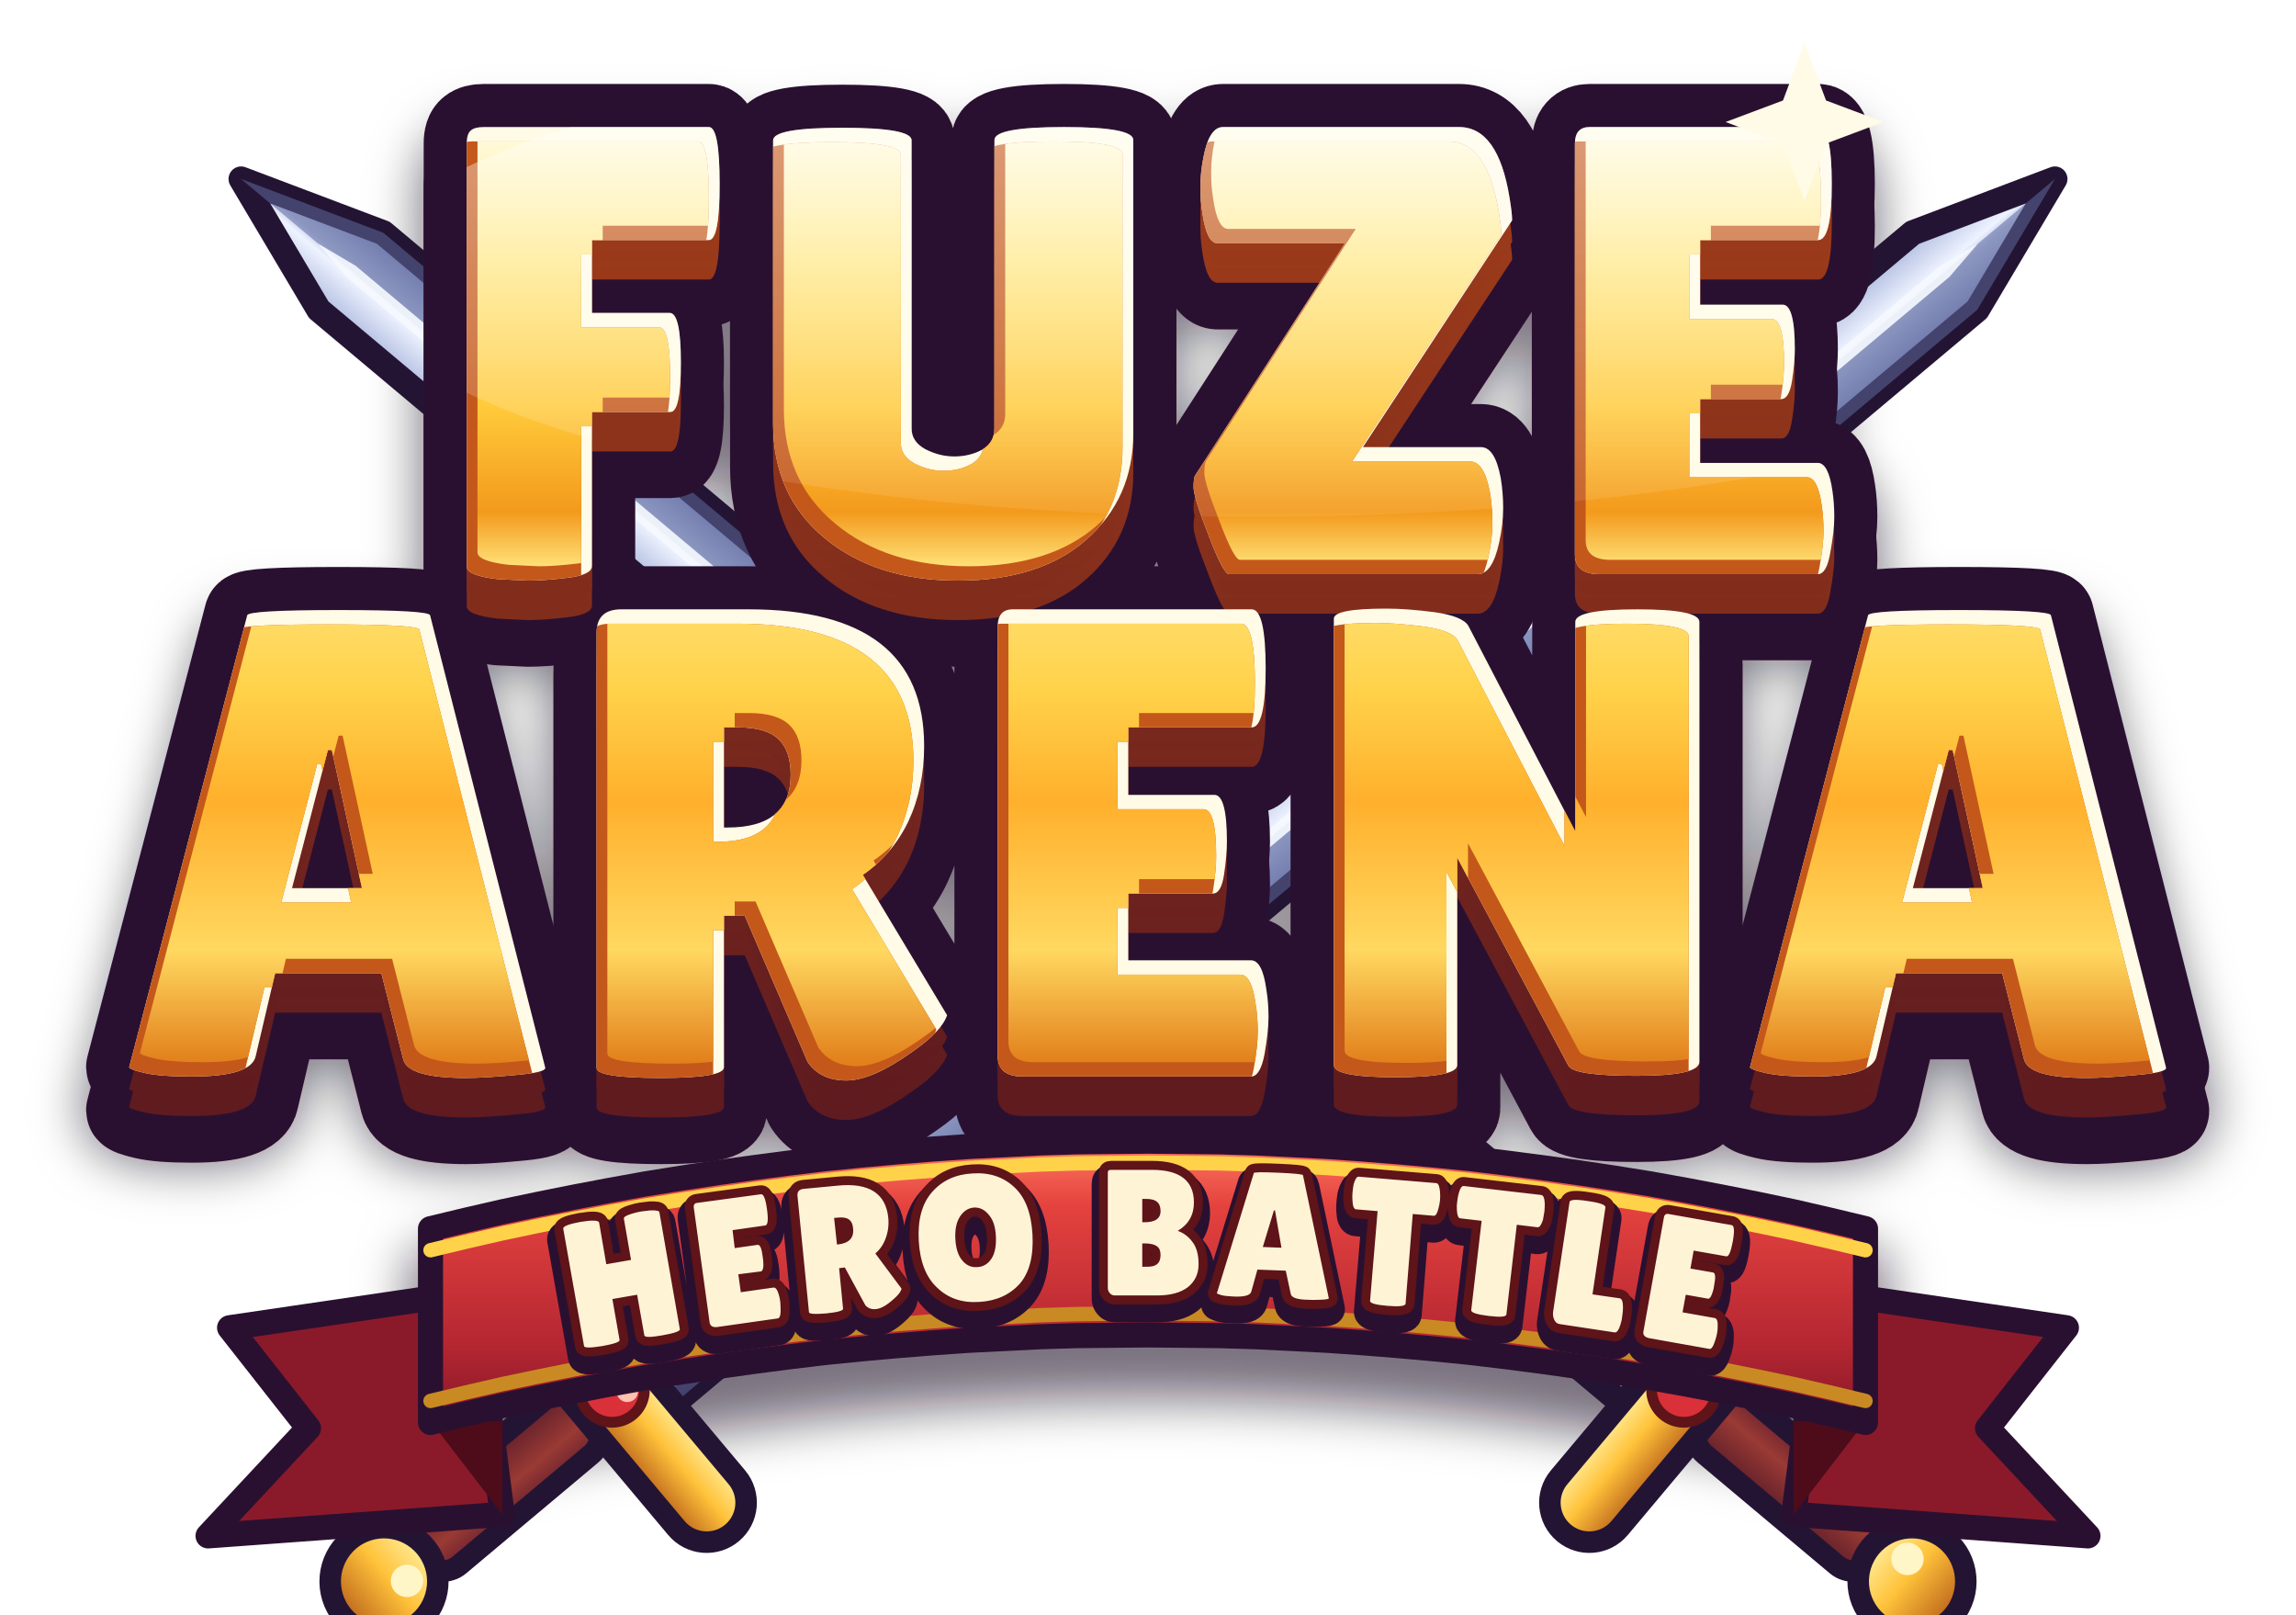
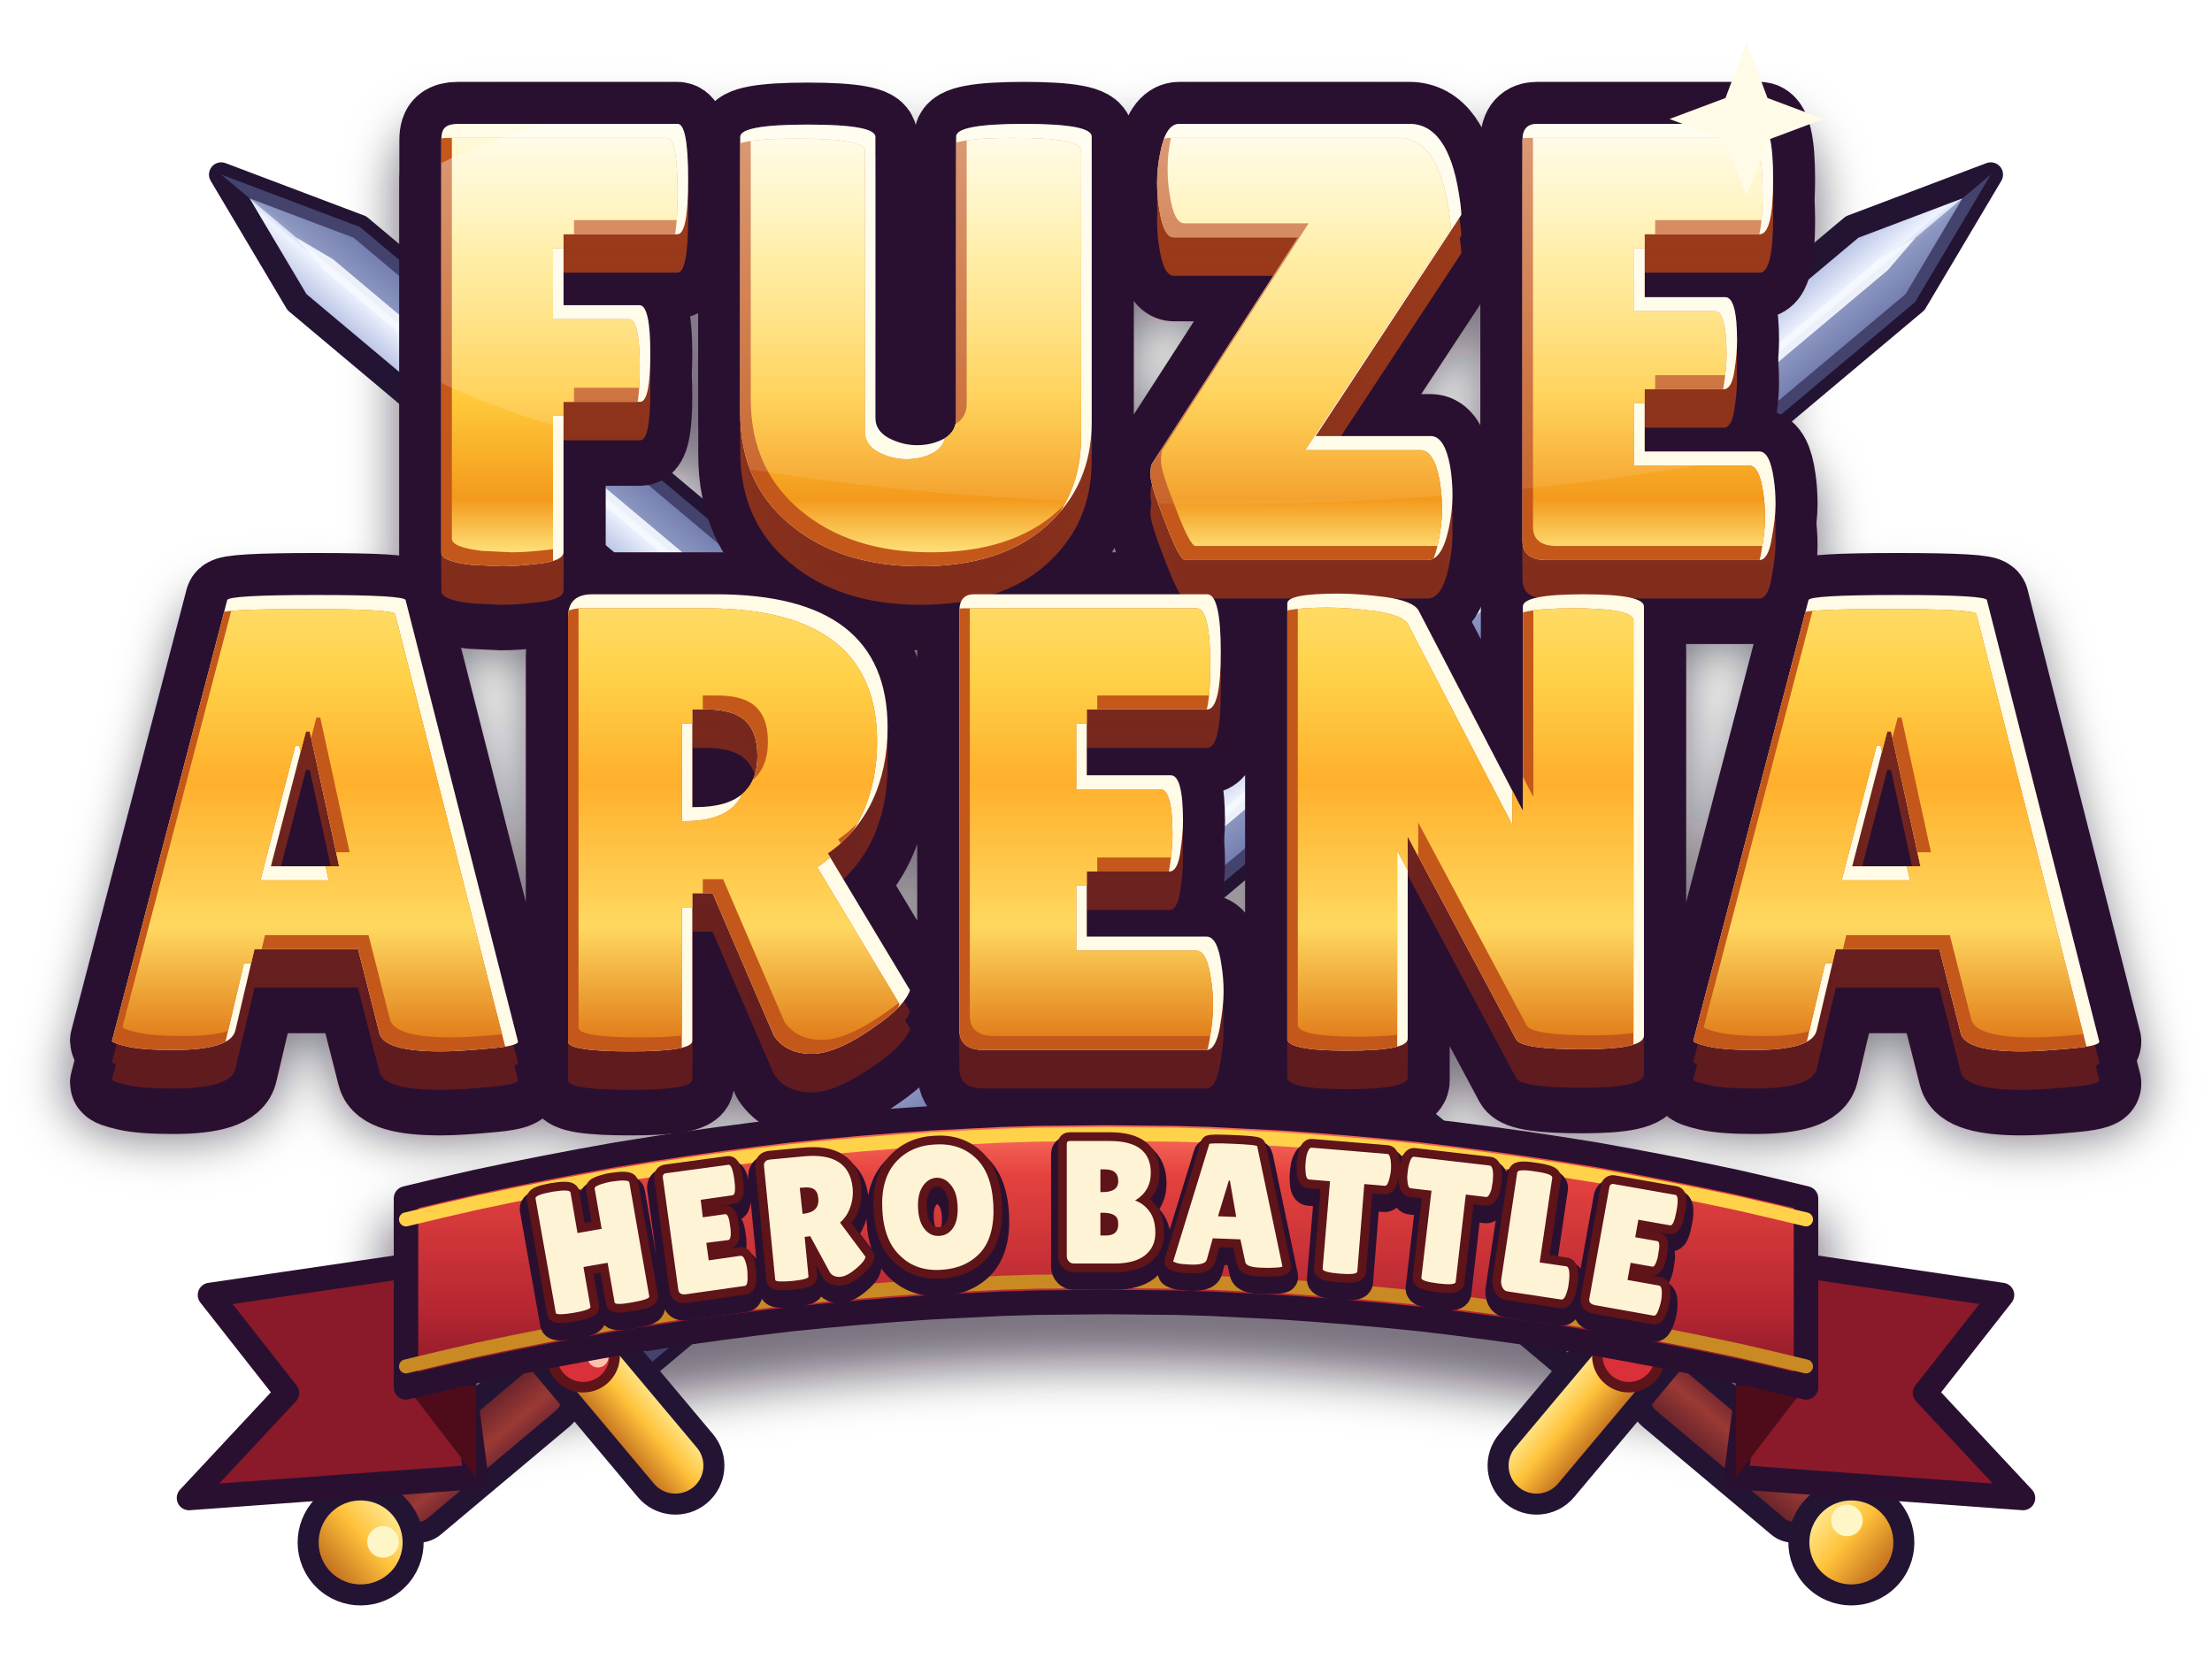
- <svg xmlns="http://www.w3.org/2000/svg" viewBox="0 0 640 450" role="img" aria-label="Fuze Arena – Hero Battle">
+ <svg xmlns="http://www.w3.org/2000/svg" viewBox="4 0 632 474" role="img" aria-label="Fuze Arena – Hero Battle">
  <defs>
    <linearGradient id="lg-or" gradientUnits="userSpaceOnUse" x1="0" y1="40" x2="0" y2="300">
      <stop offset="0" stop-color="#fffbe0" />
      <stop offset=".14" stop-color="#ffe886" />
      <stop offset=".3" stop-color="#ffc93a" />
      <stop offset=".41" stop-color="#f39a1c" />
      <stop offset=".47" stop-color="#ffe27a" />
      <stop offset=".6" stop-color="#ffd24a" />
      <stop offset=".72" stop-color="#ffb02c" />
      <stop offset=".88" stop-color="#ffd860" />
      <stop offset="1" stop-color="#e2801c" />
    </linearGradient>
    <linearGradient id="lg-tranche" gradientUnits="userSpaceOnUse" x1="0" y1="60" x2="0" y2="320">
      <stop offset="0" stop-color="#9a3a1a" />
      <stop offset="1" stop-color="#5a1820" />
    </linearGradient>
    <linearGradient id="lg-acier" x1="0" y1="0" x2="1" y2="0">
      <stop offset="0" stop-color="#aab6dc" />
      <stop offset=".45" stop-color="#eef3ff" />
      <stop offset=".55" stop-color="#c3cdea" />
      <stop offset="1" stop-color="#7d88b8" />
    </linearGradient>
    <linearGradient id="lg-or-piece" x1="0" y1="0" x2="0" y2="1">
      <stop offset="0" stop-color="#fff0a0" />
      <stop offset=".45" stop-color="#ffc23a" />
      <stop offset="1" stop-color="#b8601a" />
    </linearGradient>
    <linearGradient id="lg-cuir" x1="0" y1="0" x2="1" y2="0">
      <stop offset="0" stop-color="#5e1e2a" />
      <stop offset=".6" stop-color="#9a3a34" />
      <stop offset="1" stop-color="#6a2230" />
    </linearGradient>
    <linearGradient id="lg-rouge" gradientUnits="userSpaceOnUse" x1="0" y1="318" x2="0" y2="400">
      <stop offset="0" stop-color="#ff7a62" />
      <stop offset=".22" stop-color="#e4423e" />
      <stop offset=".7" stop-color="#b42632" />
      <stop offset="1" stop-color="#7e1426" />
    </linearGradient>
    <linearGradient id="lg-reflet" gradientUnits="userSpaceOnUse" x1="0" y1="40" x2="0" y2="170">
      <stop offset="0" stop-color="#fff" stop-opacity=".55" />
      <stop offset="1" stop-color="#fff" stop-opacity="0" />
    </linearGradient>
    <path id="lg-l" d="M197.6 35.4Q200.6 35.4 200.6 51.2Q200.6 66.9 197.6 66.9H165V87.2H186.7Q189.8 87.2 189.8 101Q189.8 114.8 186.9 114.8H165V157.7Q165 160.2 158.3 161Q151.7 161.8 147.2 161.8L138.8 161.4Q130.1 160.4 130.1 157.9V40Q130.1 37.2 131.3 36.3Q132.4 35.4 134.8 35.4Z M277.2 39Q277.2 35.4 296.6 35.4Q315.9 35.4 315.9 39V120.7Q315.9 138.8 302.9 150.3Q289.9 161.8 267 161.8Q244.1 161.8 229.8 149.9Q215.5 138.1 215.5 118V39.1Q215.5 35.6 234.8 35.6Q254.1 35.6 254.1 39.1V119.4Q254.1 123 257.8 125.1Q261.8 127.2 266 127.2Q270.3 127.2 273.8 125.3Q277.2 123.3 277.2 119.4Z M339.4 67.8Q336.4 67.8 335.2 59.6Q334.6 56.2 334.6 52.1Q334.6 48 335.5 43.6Q337.1 35.4 340.9 35.4H406.7Q417.6 35.4 420.8 55.2Q421.5 59.4 421.5 61.4L379.9 124.6H412.4Q412.6 124.6 412.8 124.6Q416.7 124.6 418.3 133.1Q419 137.2 419 141.7Q419 146.1 417.9 151.1Q416 160 411.9 160H342.6Q341 160 336.9 149.2Q332.7 138.5 332.7 135.8Q332.7 133.1 333.2 132.4L374.9 67.8Z M496.9 84.9Q500.3 84.9 500.3 97.3Q500.3 101.1 499.5 106.2Q498.7 111.2 496.5 111.2H473.9V129H506.7Q509.7 129 510.8 136.9Q511.3 140.2 511.3 144.1Q511.3 147.9 510.2 153.9Q509.2 160 506.7 160H445.8Q439 160 439 154.5V40Q439 35.4 443.1 35.4H506.8Q510.6 35.4 510.6 51.2Q510.6 66.9 506.8 66.9H473.9V84.9Z M129.9 300.4Q113.7 300.4 112.4 295.2L106.3 271.2H76.7L71.3 294.2Q70.2 300 53.5 300Q44.5 300 40.3 299Q36 298 36 297.4L68.9 171.5Q68.9 170 94.4 170Q119.9 170 119.9 171.5L152 297.6Q152 298.9 143.5 299.6Q134.9 300.4 129.9 300.4ZM81.4 247.5H100.9L92.5 209H91.4Z M201.8 297.4Q201.8 300.4 184.2 300.4Q166.3 300.4 166.3 297.6V176.3Q166.3 169.8 173.2 169.8H208.7Q257.6 169.8 257.6 207.9Q257.6 219.5 253.2 228.9Q248.7 238.2 240.5 243.8L264 282.9Q262.5 287.4 254.3 293.1Q243.1 301.1 235.9 301.1Q228.6 301.1 225.1 295.9L207.6 255.2H201.8ZM201.8 202.7V230.6H202.8Q220.4 230.6 220.4 215.9Q220.4 209.2 217 206Q213.6 202.7 205.7 202.7Z M338.5 221.5Q342 221.5 342 234.5Q342 238.4 341.2 243.7Q340.4 249 338.1 249H314.5V267.6H348.7Q351.9 267.6 353 275.8Q353.6 279.4 353.6 283.4Q353.6 287.4 352.5 293.7Q351.3 300 348.7 300H285.1Q278.1 300 278.1 294.2V174.6Q278.1 169.8 282.3 169.8H348.9Q352.8 169.8 352.8 186.3Q352.8 202.7 348.9 202.7H314.5V221.5Z M473.7 295.9Q473.7 299.8 456.2 299.8Q438.7 299.8 437.2 297L406.2 239V296.8Q406.2 300.2 389 300.2Q371.8 300.2 371.8 296.8V172.4Q371.8 169.6 386.4 169.6Q392.2 169.6 399.9 170.6Q407.7 171.7 409.3 174.4L439.1 231.7V173.3Q439.1 169.8 456.4 169.8Q473.7 169.8 473.7 173.3Z M581.7 300.4Q565.5 300.4 564.2 295.2L558.1 271.2H528.5L523.1 294.2Q522 300 505.3 300Q496.3 300 492.1 299Q487.8 298 487.8 297.4L520.7 171.5Q520.7 170 546.2 170Q571.7 170 571.7 171.5L603.8 297.6Q603.8 298.9 595.3 299.6Q586.7 300.4 581.7 300.4ZM533.2 247.5H552.7L544.3 209H543.2Z" />
    <clipPath id="lg-c0">
      <use href="#lg-l" />
    </clipPath>
    <clipPath id="lg-c1">
      <use href="#lg-l" transform="translate(-3,4)" />
    </clipPath>
    <clipPath id="lg-c2">
      <use href="#lg-l" transform="translate(3,-4)" />
    </clipPath>
    <filter id="lg-flou" x="-10%" y="-10%" width="120%" height="130%">
      <feGaussianBlur stdDeviation="7" />
    </filter>
  </defs>
  <g filter="url(#lg-flou)" opacity=".55" transform="translate(0,12)">
    <use href="#lg-l" fill="#0c0614" stroke="#0c0614" stroke-width="26" stroke-linejoin="round" />
    <path d="M120.0,342.4 L130.0,340.0 L140.0,337.7 L150.0,335.6 L160.0,333.6 L170.0,331.7 L180.0,329.9 L190.0,328.3 L200.0,326.8 L210.0,325.4 L220.0,324.1 L230.0,322.9 L240.0,321.9 L250.0,321.0 L260.0,320.2 L270.0,319.5 L280.0,319.0 L290.0,318.5 L300.0,318.2 L310.0,318.1 L320.0,318.0 L330.0,318.1 L340.0,318.2 L350.0,318.5 L360.0,319.0 L370.0,319.5 L380.0,320.2 L390.0,321.0 L400.0,321.9 L410.0,322.9 L420.0,324.1 L430.0,325.4 L440.0,326.8 L450.0,328.3 L460.0,329.9 L470.0,331.7 L480.0,333.6 L490.0,335.6 L500.0,337.7 L510.0,340.0 L520.0,342.4 L520.0,396.4 L510.0,394.0 L500.0,391.7 L490.0,389.6 L480.0,387.6 L470.0,385.7 L460.0,383.9 L450.0,382.3 L440.0,380.8 L430.0,379.4 L420.0,378.1 L410.0,376.9 L400.0,375.9 L390.0,375.0 L380.0,374.2 L370.0,373.5 L360.0,373.0 L350.0,372.5 L340.0,372.2 L330.0,372.1 L320.0,372.0 L310.0,372.1 L300.0,372.2 L290.0,372.5 L280.0,373.0 L270.0,373.5 L260.0,374.2 L250.0,375.0 L240.0,375.9 L230.0,376.9 L220.0,378.1 L210.0,379.4 L200.0,380.8 L190.0,382.3 L180.0,383.9 L170.0,385.7 L160.0,387.6 L150.0,389.6 L140.0,391.7 L130.0,394.0 L120.0,396.4 Z" fill="#0c0614" stroke="#0c0614" stroke-width="12" />
  </g>
  <g transform="translate(320,262) rotate(-50) translate(0,200)">
    <path d="M-14,-12 L-14,-490 L0,-530 L14,-490 L14,-12 Z" fill="url(#lg-acier)" stroke="#241434" stroke-width="7" stroke-linejoin="round" />
    <path d="M0,-12 L0,-530 L14,-490 L14,-12 Z" fill="#5f6a9e" opacity=".55" />
    <path d="M-2,-20 L-2,-490 L0,-502 L2,-490 L2,-20 Z" fill="#f6f9ff" opacity=".9" />
    <rect x="-10" y="4" width="20" height="62" rx="7" fill="url(#lg-cuir)" stroke="#241434" stroke-width="6" />
    <rect x="-52" y="-16" width="104" height="22" rx="11" fill="url(#lg-or-piece)" stroke="#241434" stroke-width="6" />
    <circle cx="0" cy="-5" r="9" fill="#d9303a" stroke="#5e1418" stroke-width="3" />
    <circle cx="3" cy="-8" r="3" fill="#ffc0b0" />
    <circle cx="0" cy="78" r="15" fill="url(#lg-or-piece)" stroke="#241434" stroke-width="6" />
    <circle cx="4" cy="73" r="4.5" fill="#fff6c8" />
  </g>
  <g transform="translate(320,262) rotate(50) translate(0,200)">
    <path d="M-14,-12 L-14,-490 L0,-530 L14,-490 L14,-12 Z" fill="url(#lg-acier)" stroke="#241434" stroke-width="7" stroke-linejoin="round" />
    <path d="M0,-12 L0,-530 L14,-490 L14,-12 Z" fill="#5f6a9e" opacity=".55" />
    <path d="M-2,-20 L-2,-490 L0,-502 L2,-490 L2,-20 Z" fill="#f6f9ff" opacity=".9" />
    <rect x="-10" y="4" width="20" height="62" rx="7" fill="url(#lg-cuir)" stroke="#241434" stroke-width="6" />
    <rect x="-52" y="-16" width="104" height="22" rx="11" fill="url(#lg-or-piece)" stroke="#241434" stroke-width="6" />
    <circle cx="0" cy="-5" r="9" fill="#d9303a" stroke="#5e1418" stroke-width="3" />
    <circle cx="3" cy="-8" r="3" fill="#ffc0b0" />
    <circle cx="0" cy="78" r="15" fill="url(#lg-or-piece)" stroke="#241434" stroke-width="6" />
    <circle cx="4" cy="73" r="4.5" fill="#fff6c8" />
  </g>
  <use href="#lg-l" transform="translate(0,12)" fill="#2a1030" stroke="#2a1030" stroke-width="24" stroke-linejoin="round" />
  <use href="#lg-l" fill="#2a1030" stroke="#2a1030" stroke-width="24" stroke-linejoin="round" />
  <use href="#lg-l" transform="translate(0,11)" fill="url(#lg-tranche)" />
  <use href="#lg-l" transform="translate(0,6)" fill="url(#lg-tranche)" />
  <g clip-path="url(#lg-c0)">
-     <rect width="640" height="450" fill="#fffbe6" />
+     <rect width="640" height="474" fill="#fffbe6" />
    <g clip-path="url(#lg-c1)">
-       <rect width="640" height="450" fill="#c4581a" />
+       <rect width="640" height="474" fill="#c4581a" />
      <use href="#lg-l" transform="translate(3,-4)" fill="url(#lg-or)" />
    </g>
    <ellipse cx="350" cy="78" rx="250" ry="66" fill="url(#lg-reflet)" opacity=".7" />
  </g>
  <path d="M132,360 L64,370 L86,398 L58,428 L140,422 Z" fill="#8a1a2a" stroke="#2a1030" stroke-width="7" stroke-linejoin="round" />
  <path d="M508,360 L576,370 L554,398 L582,428 L500,422 Z" fill="#8a1a2a" stroke="#2a1030" stroke-width="7" stroke-linejoin="round" />
  <path d="M120,396 L140,422 L140,396 Z" fill="#4e0c1a" />
  <path d="M520,396 L500,422 L500,396 Z" fill="#4e0c1a" />
  <path d="M120.0,342.4 L130.0,340.0 L140.0,337.7 L150.0,335.6 L160.0,333.6 L170.0,331.7 L180.0,329.9 L190.0,328.3 L200.0,326.8 L210.0,325.4 L220.0,324.1 L230.0,322.9 L240.0,321.9 L250.0,321.0 L260.0,320.2 L270.0,319.5 L280.0,319.0 L290.0,318.5 L300.0,318.2 L310.0,318.1 L320.0,318.0 L330.0,318.1 L340.0,318.2 L350.0,318.5 L360.0,319.0 L370.0,319.5 L380.0,320.2 L390.0,321.0 L400.0,321.9 L410.0,322.9 L420.0,324.1 L430.0,325.4 L440.0,326.8 L450.0,328.3 L460.0,329.9 L470.0,331.7 L480.0,333.6 L490.0,335.6 L500.0,337.7 L510.0,340.0 L520.0,342.4 L520.0,396.4 L510.0,394.0 L500.0,391.7 L490.0,389.6 L480.0,387.6 L470.0,385.7 L460.0,383.9 L450.0,382.3 L440.0,380.8 L430.0,379.4 L420.0,378.1 L410.0,376.9 L400.0,375.9 L390.0,375.0 L380.0,374.2 L370.0,373.5 L360.0,373.0 L350.0,372.5 L340.0,372.2 L330.0,372.1 L320.0,372.0 L310.0,372.1 L300.0,372.2 L290.0,372.5 L280.0,373.0 L270.0,373.5 L260.0,374.2 L250.0,375.0 L240.0,375.9 L230.0,376.9 L220.0,378.1 L210.0,379.4 L200.0,380.8 L190.0,382.3 L180.0,383.9 L170.0,385.7 L160.0,387.6 L150.0,389.6 L140.0,391.7 L130.0,394.0 L120.0,396.4 Z" fill="url(#lg-rouge)" stroke="#2a1030" stroke-width="7" stroke-linejoin="round" />
  <path d="M120.0,348.4 L130.0,346.0 L140.0,343.7 L150.0,341.6 L160.0,339.6 L170.0,337.7 L180.0,335.9 L190.0,334.3 L200.0,332.8 L210.0,331.4 L220.0,330.1 L230.0,328.9 L240.0,327.9 L250.0,327.0 L260.0,326.2 L270.0,325.5 L280.0,325.0 L290.0,324.5 L300.0,324.2 L310.0,324.1 L320.0,324.0 L330.0,324.1 L340.0,324.2 L350.0,324.5 L360.0,325.0 L370.0,325.5 L380.0,326.2 L390.0,327.0 L400.0,327.9 L410.0,328.9 L420.0,330.1 L430.0,331.4 L440.0,332.8 L450.0,334.3 L460.0,335.9 L470.0,337.7 L480.0,339.6 L490.0,341.6 L500.0,343.7 L510.0,346.0 L520.0,348.4" fill="none" stroke="#ffd24a" stroke-width="4" stroke-linecap="round" />
  <path d="M120.0,390.4 L130.0,388.0 L140.0,385.7 L150.0,383.6 L160.0,381.6 L170.0,379.7 L180.0,377.9 L190.0,376.3 L200.0,374.8 L210.0,373.4 L220.0,372.1 L230.0,370.9 L240.0,369.9 L250.0,369.0 L260.0,368.2 L270.0,367.5 L280.0,367.0 L290.0,366.5 L300.0,366.2 L310.0,366.1 L320.0,366.0 L330.0,366.1 L340.0,366.2 L350.0,366.5 L360.0,367.0 L370.0,367.5 L380.0,368.2 L390.0,369.0 L400.0,369.9 L410.0,370.9 L420.0,372.1 L430.0,373.4 L440.0,374.8 L450.0,376.3 L460.0,377.9 L470.0,379.7 L480.0,381.6 L490.0,383.6 L500.0,385.7 L510.0,388.0 L520.0,390.4" fill="none" stroke="#c98a24" stroke-width="4" stroke-linecap="round" />
  <path d="M189.5 370.4Q189.7 371.2 184.7 372.1Q179.7 373 179.6 372.1L177.6 360.8L170.7 362L172.7 373.4Q172.9 374.2 167.9 375.1Q162.9 375.9 162.8 375.1L157 342.4Q156.9 341.4 161.8 340.5Q166.8 339.7 167 340.7L169 352.3L175.9 351.1L173.9 339.6Q173.8 338.9 176.2 338.2Q177.5 337.8 178.7 337.6L181.2 337.3Q183.7 337.2 183.8 337.8Z M211.2 346.9Q212.2 346.8 212.6 350.2Q212.8 351.3 212.8 352.7Q212.7 354.2 212.1 354.3L205.8 355.1L206.5 360.1L215.6 358.8Q216.5 358.7 217.1 360.8Q217.4 361.8 217.5 362.8Q217.6 363.9 217.6 365.6Q217.5 367.3 216.8 367.4L199.9 369.8Q198 370 197.8 368.5L193.4 336.6Q193.2 335.3 194.4 335.2L212.1 332.8Q213.2 332.6 213.8 337Q214.4 341.4 213.3 341.5L204.2 342.8L204.8 347.8Z M235 364.7Q235.1 365.5 230.4 366Q225.6 366.4 225.5 365.7L222.3 333.3Q222.1 331.5 224 331.3L233.5 330.4Q246.5 329.1 247.6 339.3Q247.9 342.3 246.9 345Q246 347.6 244 349.3L251.3 359.1Q251 360.4 249 362.1Q246.2 364.6 244.2 364.8Q242.3 365 241.2 363.7L235.5 353.2L233.9 353.4ZM232.5 339.4 233.3 346.8 233.5 346.8Q238.2 346.3 237.8 342.4Q237.7 340.6 236.6 339.8Q235.6 339.1 233.6 339.3Z M273 362.8Q265.9 363.3 261.3 358.9Q256.6 354.6 256.1 345.8Q255.6 337 259.8 332.2Q264 327.4 271 327Q278.1 326.5 282.7 330.8Q287.3 335 287.8 344Q288.3 353.1 284.2 357.8Q280 362.4 273 362.8ZM271.5 336.5Q269.1 336.7 267.6 339Q266.1 341.3 266.3 345.2Q266.5 349.2 268.2 351.2Q269.9 353.3 272.4 353.1Q274.9 353 276.4 350.7Q277.8 348.5 277.6 344.5Q277.4 340.5 275.6 338.5Q273.9 336.4 271.5 336.5Z  M332.8 335.1Q332.8 340.3 328.3 343Q330.8 343.9 332.4 346.1Q334.1 348.3 334.1 352.3Q334.1 356.3 331.1 358.7Q328.1 361 322.5 361L310.8 361Q309.9 361 309.4 360.4Q308.8 359.8 308.8 358.9L308.8 326.9Q308.8 326.3 309 326.2Q309.2 326 309.7 326L321.1 326Q332.8 326 332.8 335.1ZM318.4 334.1 318.4 340.6 318.7 340.6Q323.5 340.7 323.5 337.5Q323.5 335.7 322.5 334.9Q321.6 334.1 319.5 334.1ZM318.4 346.5 318.4 353 319.3 353Q321.5 353.1 322.5 352.3Q323.5 351.5 323.5 349.7Q323.5 348 322.5 347.3Q321.6 346.6 319.5 346.5Z M364.4 362.2Q360.1 362.1 359.8 360.6L358.4 354.1L350.5 353.8L348.8 359.9Q348.4 361.5 343.9 361.3Q341.5 361.2 340.4 360.9Q339.2 360.5 339.2 360.4L349.5 326.9Q349.5 326.5 356.4 326.8Q363.2 327.1 363.2 327.5L370.4 361.8Q370.4 362.1 368.1 362.2Q365.8 362.3 364.4 362.2ZM352 347.5 357.2 347.7 355.4 337.3 355.1 337.3Z M391.8 363.3Q391.7 364.3 386.8 363.9Q381.8 363.5 381.9 362.5L384 337.5L378 337Q377.1 336.9 377 334.6Q376.9 333.5 377 332.4Q377.1 331.2 377.3 330.1Q377.9 327.9 378.7 327.9L400.4 329.7Q401.2 329.8 401.4 332.1Q401.5 333.2 401.4 334.4Q401.3 335.5 401 336.6Q400.5 338.8 399.7 338.8L393.8 338.3Z M419.9 366.3Q419.8 367.3 414.9 366.7Q410 366.1 410.1 365.1L413 340.2L407 339.5Q406.2 339.4 406.1 337.1Q406 336 406.2 334.8Q406.3 333.7 406.6 332.6Q407.2 330.4 408 330.5L429.6 333Q430.5 333.1 430.6 335.4Q430.6 336.5 430.5 337.6Q430.3 338.8 430.1 339.9Q429.4 342.1 428.6 342L422.8 341.3Z M432.9 365.7 437.5 335Q437.6 333.9 442.6 334.7Q447.7 335.4 447.5 336.5L443.9 360.7L451.5 361.8Q452.4 362 452.4 364.3Q452.4 365.5 452.2 366.7Q452.1 367.9 451.7 369.1Q451 371.4 450.1 371.3L434.9 369Q433.8 368.9 433.3 367.9Q432.8 366.9 432.9 365.7Z M477.5 354.6Q478.5 354.8 477.8 358.2Q477.7 359.3 477.2 360.6Q476.7 362 476.1 361.9L469.9 360.8L469 365.7L478 367.3Q478.9 367.5 478.8 369.7Q478.8 370.6 478.6 371.7Q478.4 372.8 477.8 374.4Q477.2 376 476.5 375.9L459.7 372.9Q457.8 372.5 458.1 371L463.8 339.3Q464 338.1 465.1 338.3L482.7 341.4Q483.8 341.6 483 346Q482.2 350.3 481.2 350.1L472.1 348.5L471.2 353.5Z" fill="#2a1030" stroke="#2a1030" stroke-width="9" stroke-linejoin="round" transform="translate(0,3)" />
  <path d="M189.5 370.4Q189.7 371.2 184.7 372.1Q179.7 373 179.6 372.1L177.6 360.8L170.7 362L172.7 373.4Q172.9 374.2 167.9 375.1Q162.9 375.9 162.8 375.1L157 342.4Q156.9 341.4 161.8 340.5Q166.8 339.7 167 340.7L169 352.3L175.9 351.1L173.9 339.6Q173.8 338.9 176.2 338.2Q177.5 337.8 178.7 337.6L181.2 337.3Q183.7 337.2 183.8 337.8Z M211.2 346.9Q212.2 346.8 212.6 350.2Q212.8 351.3 212.8 352.7Q212.7 354.2 212.1 354.3L205.8 355.1L206.5 360.1L215.6 358.8Q216.5 358.7 217.1 360.8Q217.4 361.8 217.5 362.8Q217.6 363.9 217.6 365.6Q217.5 367.3 216.8 367.4L199.9 369.8Q198 370 197.8 368.5L193.4 336.6Q193.2 335.3 194.4 335.2L212.1 332.8Q213.2 332.6 213.8 337Q214.4 341.4 213.3 341.5L204.2 342.8L204.8 347.8Z M235 364.7Q235.1 365.5 230.4 366Q225.6 366.4 225.5 365.7L222.3 333.3Q222.1 331.5 224 331.3L233.5 330.4Q246.5 329.1 247.6 339.3Q247.9 342.3 246.9 345Q246 347.6 244 349.3L251.3 359.1Q251 360.4 249 362.1Q246.2 364.6 244.2 364.8Q242.3 365 241.2 363.7L235.5 353.2L233.9 353.4ZM232.5 339.4 233.3 346.8 233.5 346.8Q238.2 346.3 237.8 342.4Q237.7 340.6 236.6 339.8Q235.6 339.1 233.6 339.3Z M273 362.8Q265.9 363.3 261.3 358.9Q256.6 354.6 256.1 345.8Q255.6 337 259.8 332.2Q264 327.4 271 327Q278.1 326.5 282.7 330.8Q287.3 335 287.8 344Q288.3 353.1 284.2 357.8Q280 362.4 273 362.8ZM271.5 336.5Q269.1 336.7 267.6 339Q266.1 341.3 266.3 345.2Q266.5 349.2 268.2 351.2Q269.9 353.3 272.4 353.1Q274.9 353 276.4 350.7Q277.8 348.5 277.6 344.5Q277.4 340.5 275.6 338.5Q273.9 336.4 271.5 336.5Z  M332.8 335.1Q332.8 340.3 328.3 343Q330.8 343.9 332.4 346.1Q334.1 348.3 334.1 352.3Q334.1 356.3 331.1 358.7Q328.1 361 322.5 361L310.8 361Q309.9 361 309.4 360.4Q308.8 359.8 308.8 358.9L308.8 326.9Q308.8 326.3 309 326.2Q309.2 326 309.7 326L321.1 326Q332.8 326 332.8 335.1ZM318.4 334.1 318.4 340.6 318.7 340.6Q323.5 340.7 323.5 337.5Q323.5 335.7 322.5 334.9Q321.6 334.1 319.5 334.1ZM318.4 346.5 318.4 353 319.3 353Q321.5 353.1 322.5 352.3Q323.5 351.5 323.5 349.7Q323.5 348 322.5 347.3Q321.6 346.6 319.5 346.5Z M364.4 362.2Q360.1 362.1 359.8 360.6L358.4 354.1L350.5 353.8L348.8 359.9Q348.4 361.5 343.9 361.3Q341.5 361.2 340.4 360.9Q339.2 360.5 339.2 360.4L349.5 326.9Q349.5 326.5 356.4 326.8Q363.2 327.1 363.2 327.5L370.4 361.8Q370.4 362.1 368.1 362.2Q365.8 362.3 364.4 362.2ZM352 347.5 357.2 347.7 355.4 337.3 355.1 337.3Z M391.8 363.3Q391.7 364.3 386.8 363.9Q381.8 363.5 381.9 362.5L384 337.5L378 337Q377.1 336.9 377 334.6Q376.9 333.5 377 332.4Q377.1 331.2 377.3 330.1Q377.9 327.9 378.7 327.9L400.4 329.7Q401.2 329.8 401.4 332.1Q401.5 333.2 401.4 334.4Q401.3 335.5 401 336.6Q400.5 338.8 399.7 338.8L393.8 338.3Z M419.9 366.3Q419.8 367.3 414.9 366.7Q410 366.1 410.1 365.1L413 340.2L407 339.5Q406.2 339.4 406.1 337.1Q406 336 406.2 334.8Q406.3 333.7 406.6 332.6Q407.2 330.4 408 330.5L429.6 333Q430.5 333.1 430.6 335.4Q430.6 336.5 430.5 337.6Q430.3 338.8 430.1 339.9Q429.4 342.1 428.6 342L422.8 341.3Z M432.9 365.7 437.5 335Q437.6 333.9 442.6 334.7Q447.7 335.4 447.5 336.5L443.9 360.7L451.5 361.8Q452.4 362 452.4 364.3Q452.4 365.5 452.2 366.7Q452.1 367.9 451.7 369.1Q451 371.4 450.1 371.3L434.9 369Q433.8 368.9 433.3 367.9Q432.8 366.9 432.9 365.7Z M477.5 354.6Q478.5 354.8 477.8 358.2Q477.7 359.3 477.2 360.6Q476.7 362 476.1 361.9L469.9 360.8L469 365.7L478 367.3Q478.9 367.5 478.8 369.7Q478.8 370.6 478.6 371.7Q478.4 372.8 477.8 374.4Q477.2 376 476.5 375.9L459.7 372.9Q457.8 372.5 458.1 371L463.8 339.3Q464 338.1 465.1 338.3L482.7 341.4Q483.8 341.6 483 346Q482.2 350.3 481.2 350.1L472.1 348.5L471.2 353.5Z" fill="#fff3d6" stroke="#5e1418" stroke-width="5" stroke-linejoin="round" paint-order="stroke" />
  <path d="M503,12 l6,16 l16,6 l-16,6 l-6,16 l-6,-16 l-16,-6 l16,-6 Z" fill="#fffbe6" />
</svg>
